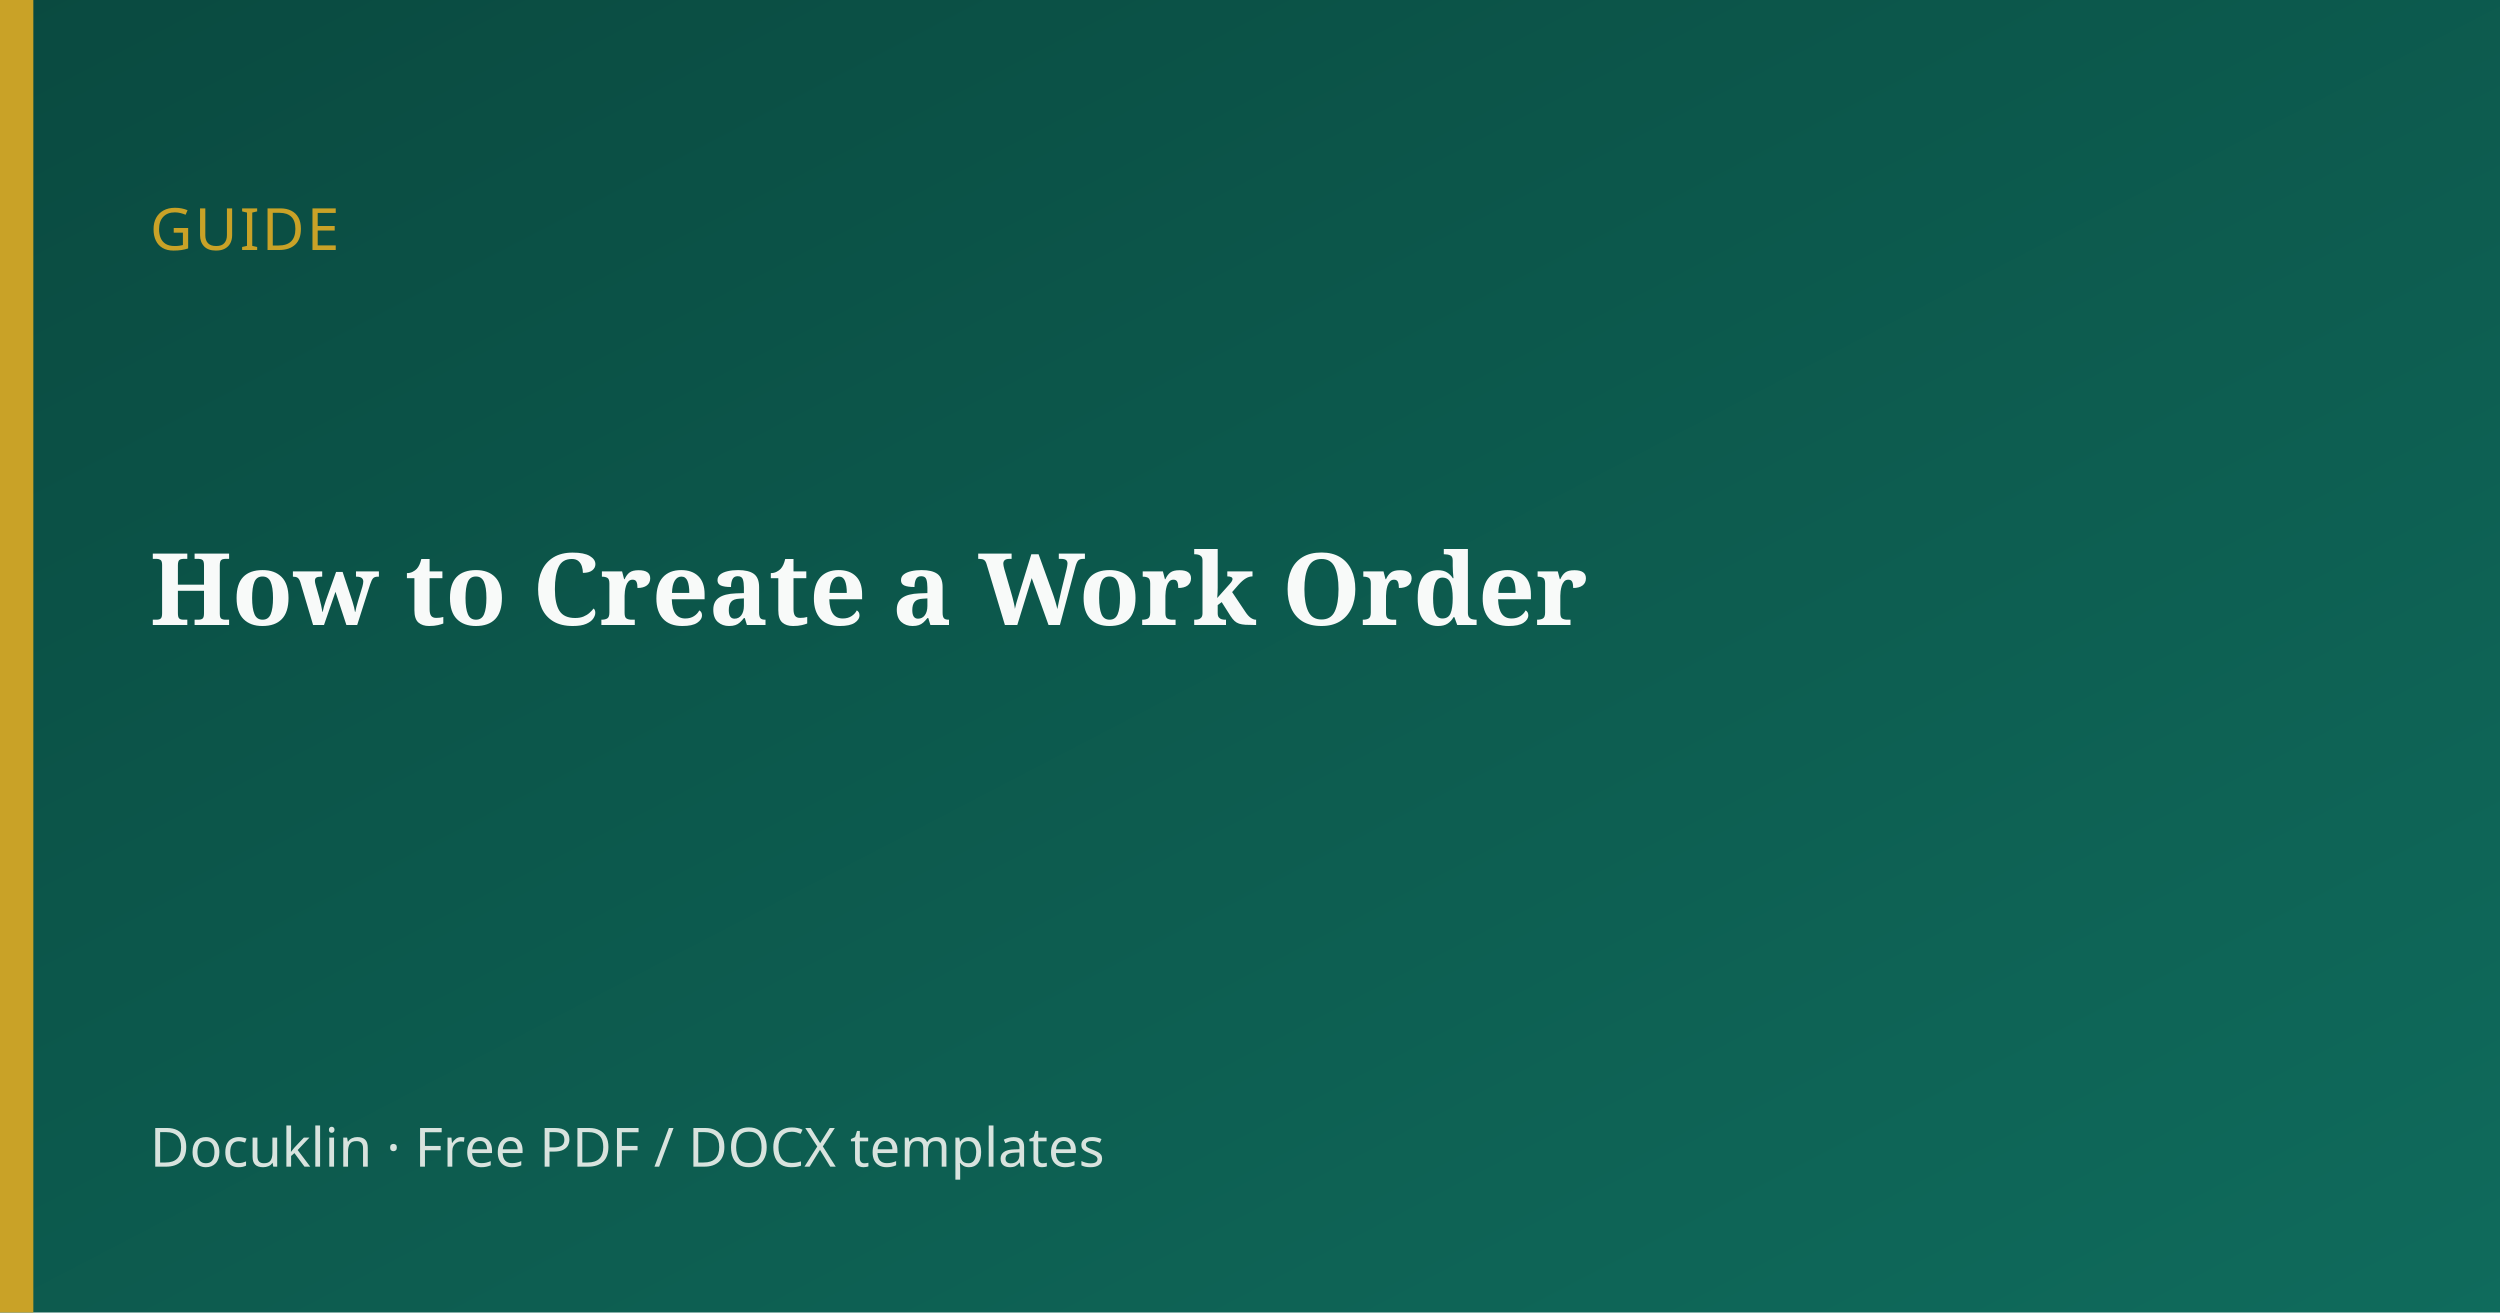
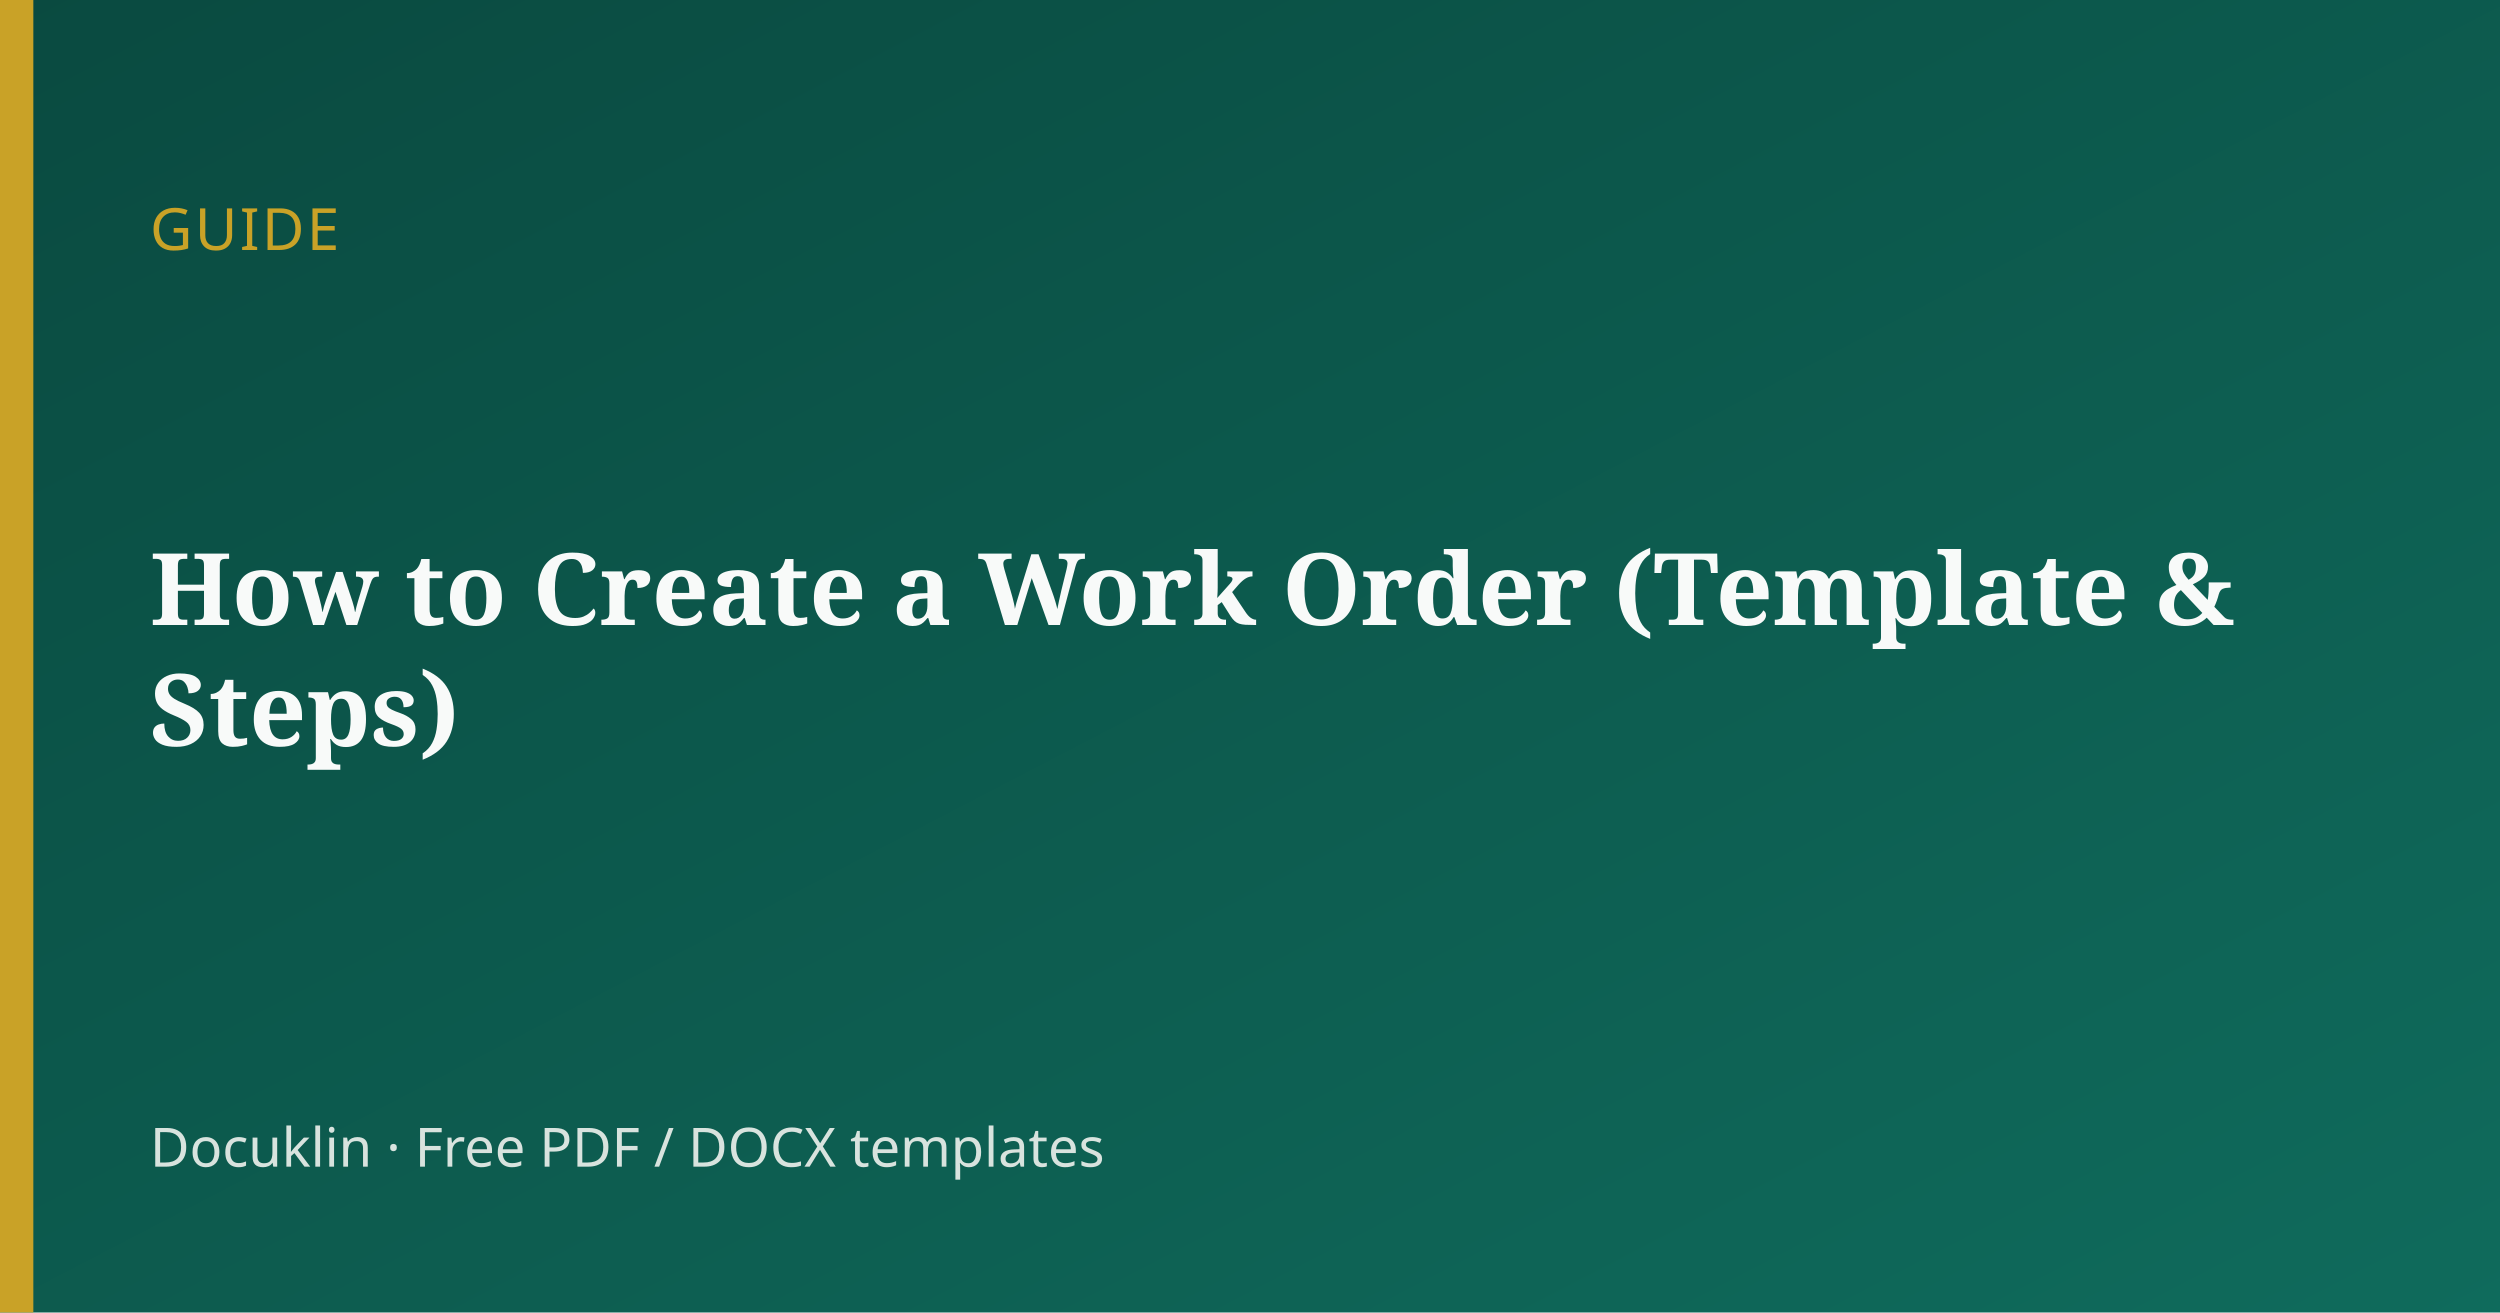
<svg xmlns="http://www.w3.org/2000/svg" width="1200" height="630" viewBox="0 0 1200 630" role="img">
  <defs>
    <linearGradient id="bg" x1="0" y1="0" x2="1" y2="1">
      <stop offset="0%" stop-color="#0a4a40" />
      <stop offset="100%" stop-color="#0f6b5c" />
    </linearGradient>
  </defs>
  <rect width="1200" height="630" fill="url(#bg)" />
  <rect x="0" y="0" width="16" height="630" fill="#c9a227" />
  <text x="72" y="120" fill="#c9a227" font-family="system-ui,sans-serif" font-size="28" letter-spacing="0.04em">GUIDE</text>
-   <text x="72" y="300" fill="#f8faf9" font-family="Georgia, serif" font-size="48" font-weight="700">How to Create a Work Order</text>
+   <text x="72" y="300" fill="#f8faf9" font-family="Georgia, serif" font-size="48" font-weight="700">How to Create a Work Order (Template &amp;</text>
+   <text x="72" y="358" fill="#f8faf9" font-family="Georgia, serif" font-size="48" font-weight="700">Steps)</text>
  <text x="72" y="560" fill="#d8e3de" font-family="system-ui,sans-serif" font-size="26">Docuklin · Free PDF / DOCX templates</text>
</svg>
